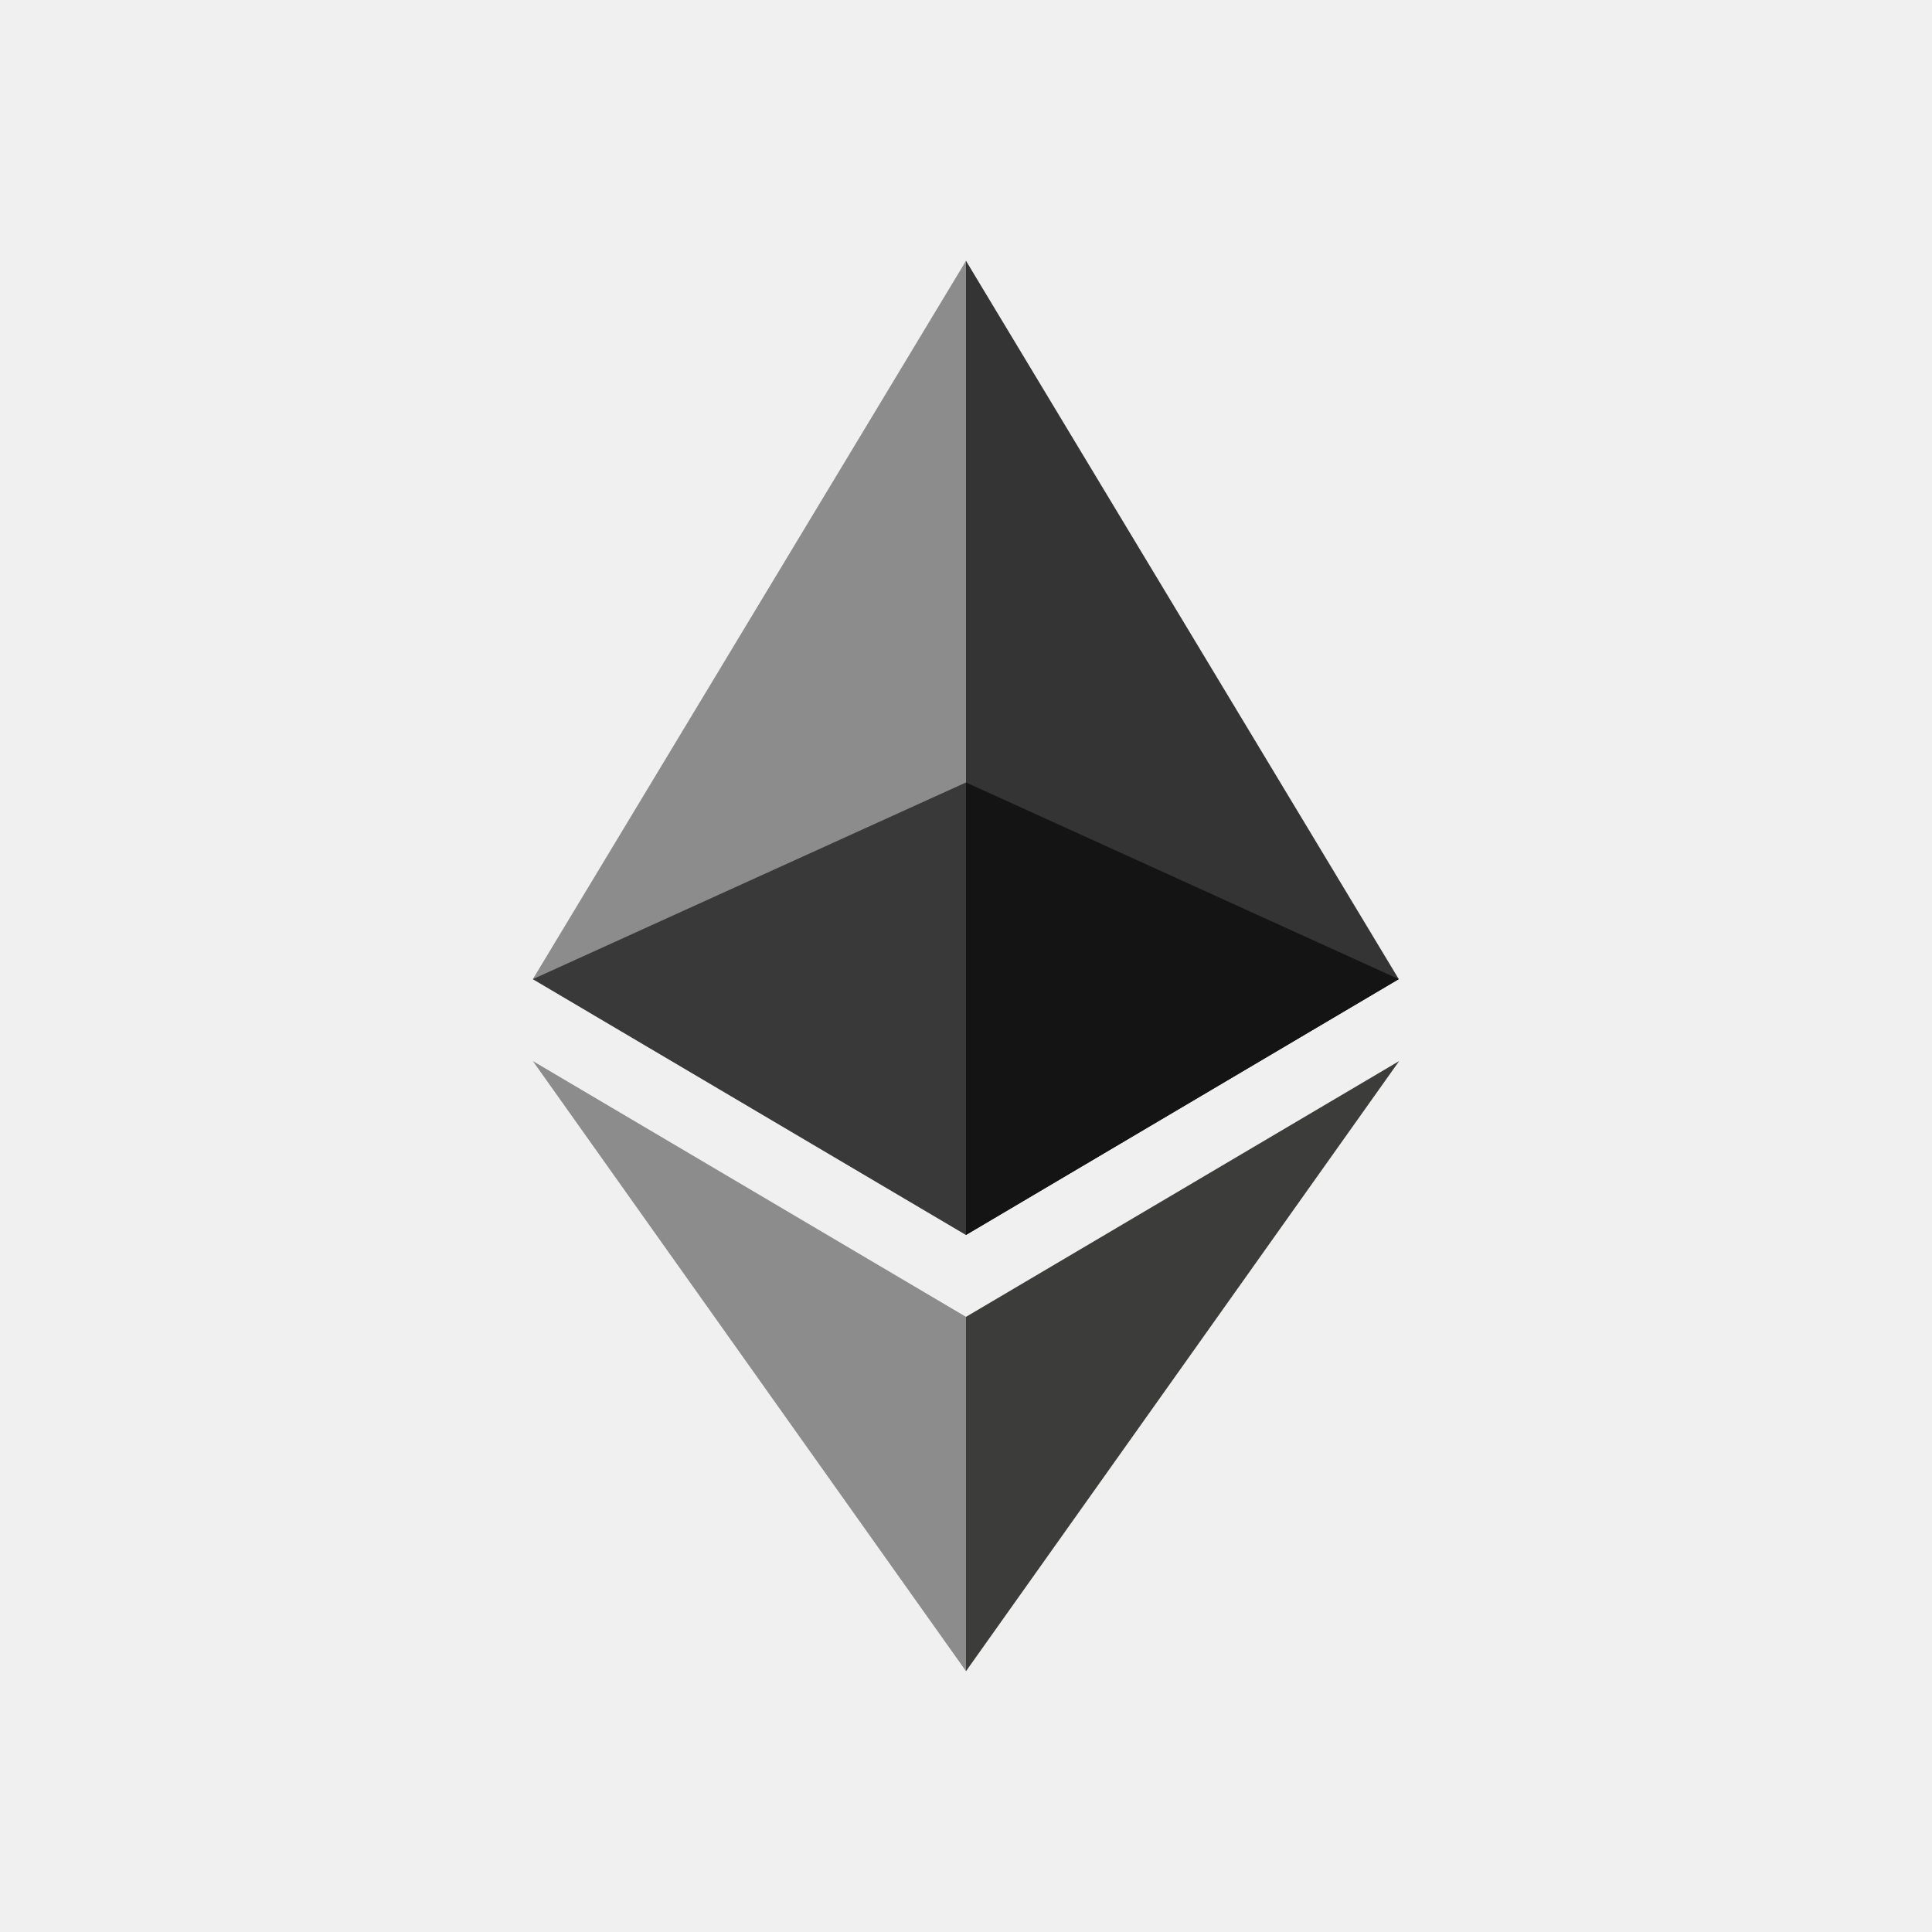
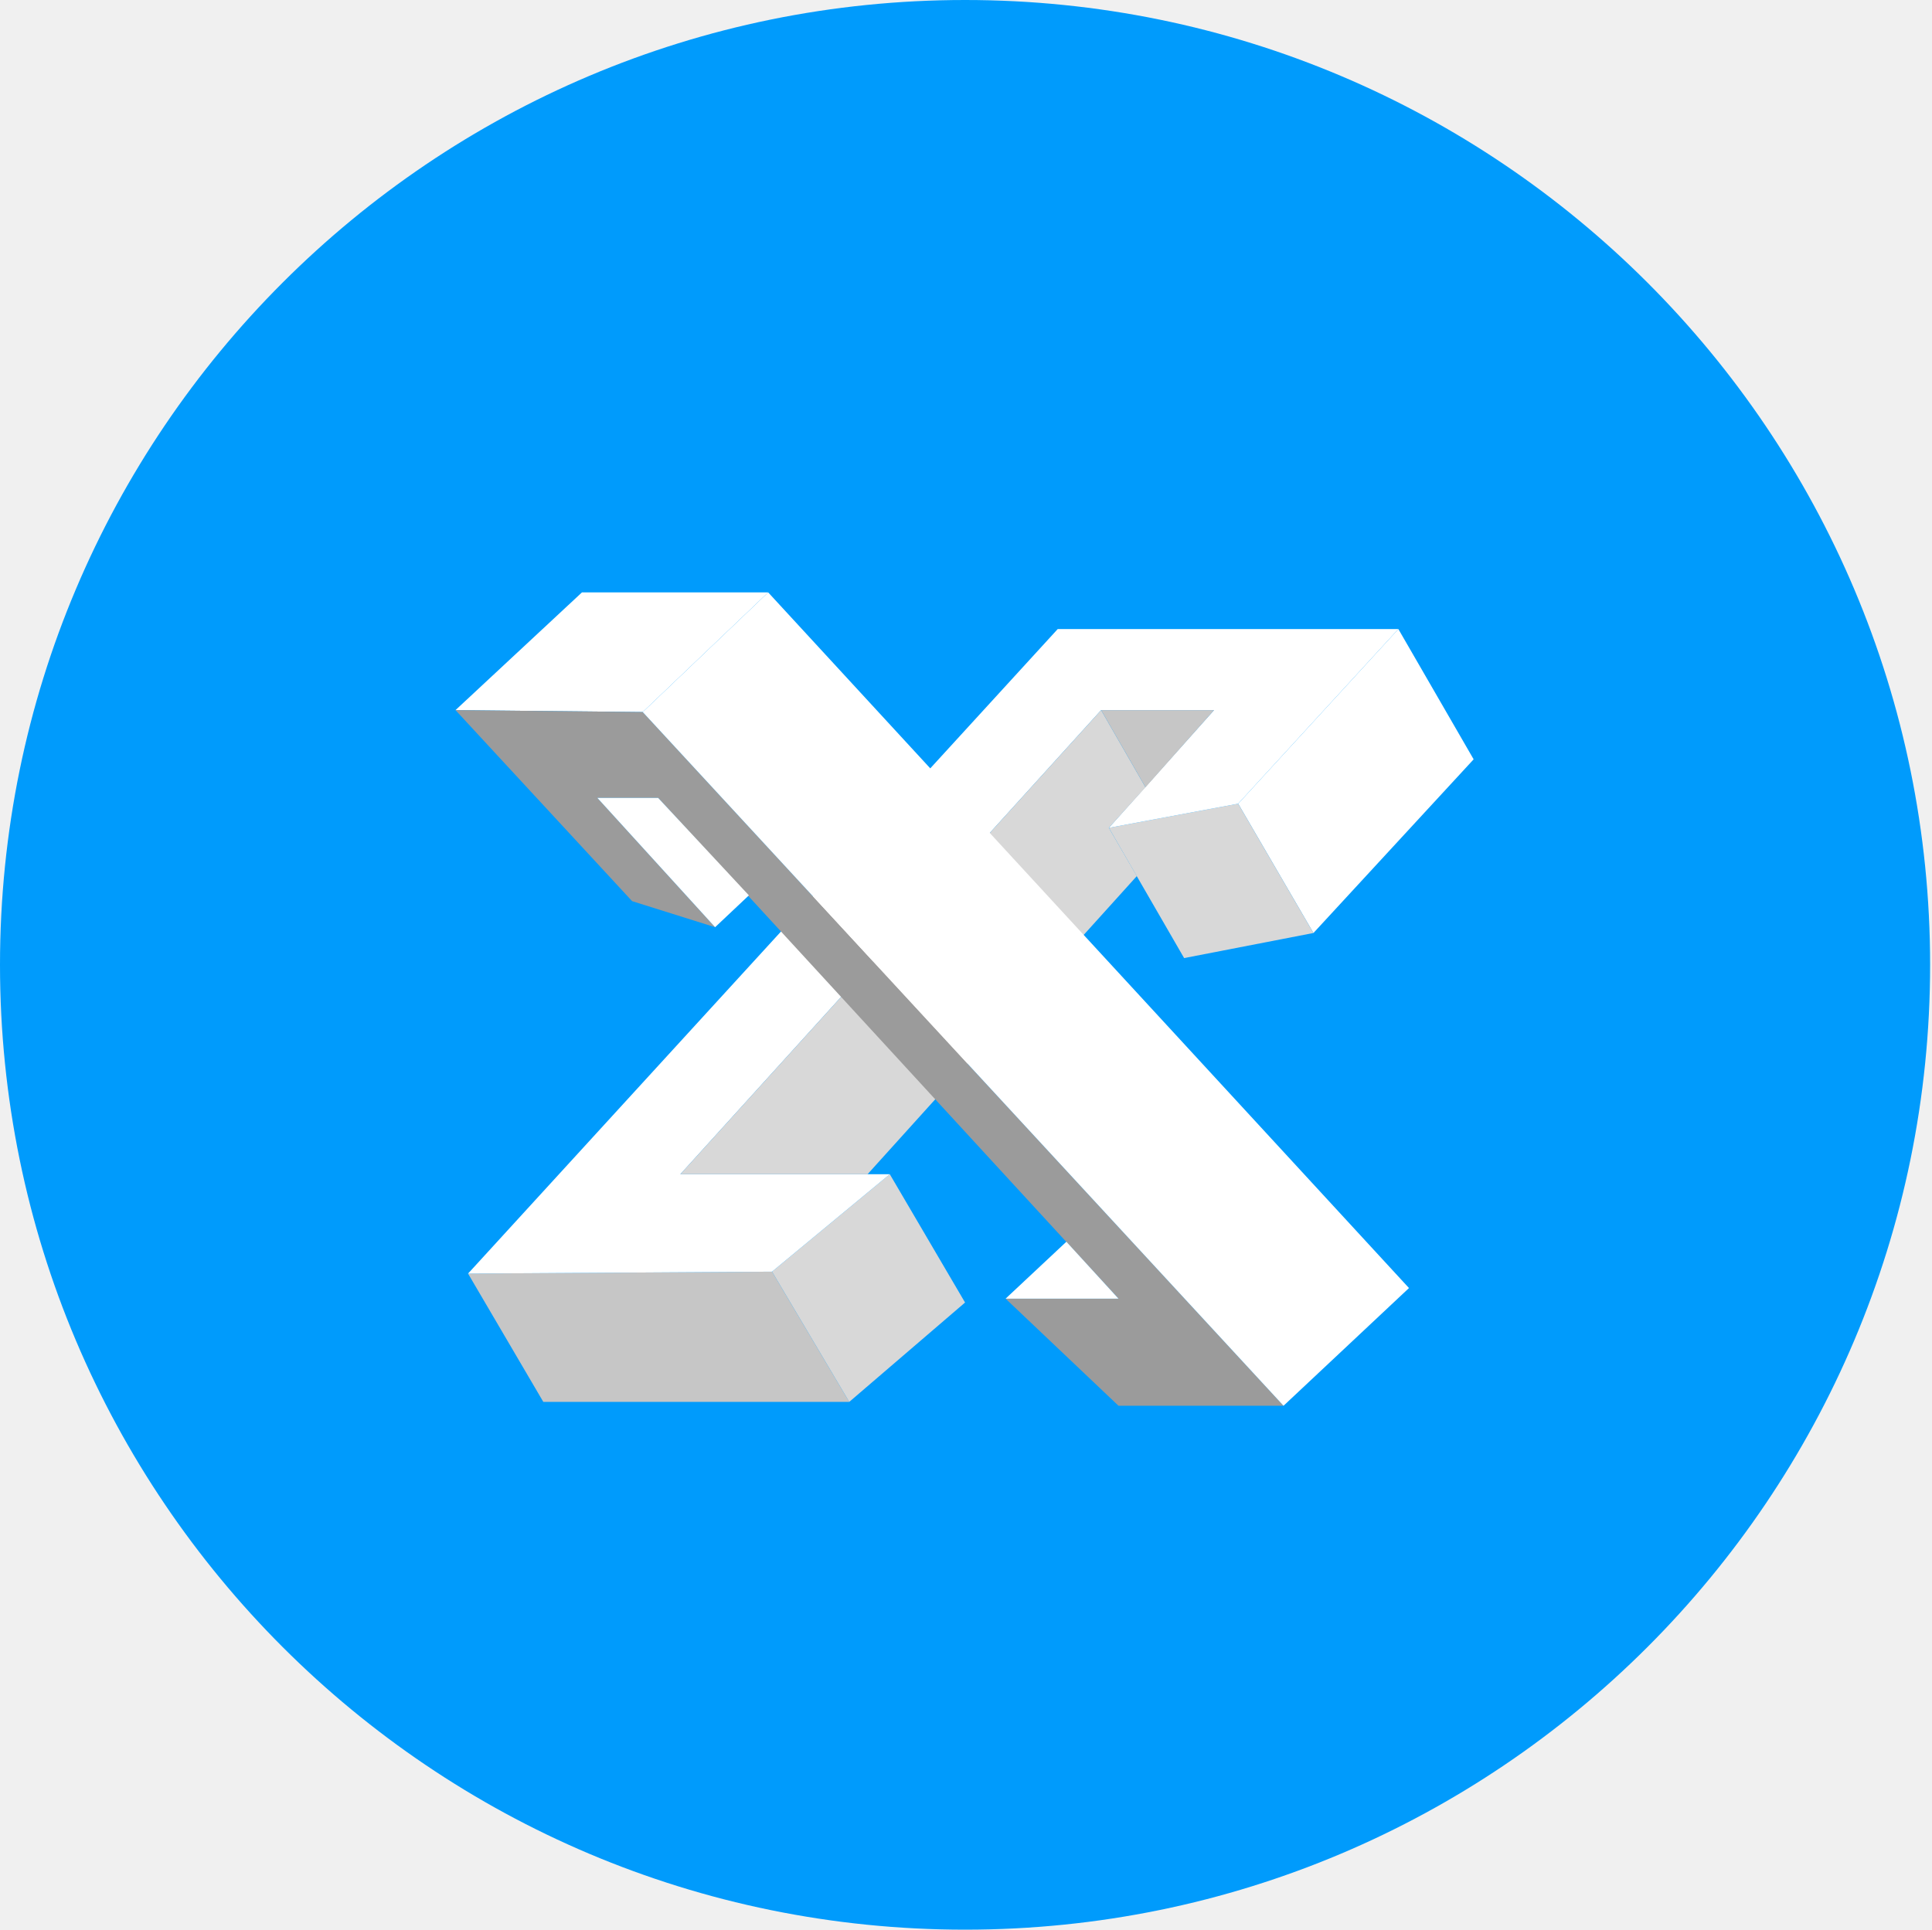
- <svg xmlns="http://www.w3.org/2000/svg" version="1.1" id="Layer_1" x="0px" y="0px" viewBox="0 0 500 500" style="enable-background:new 0 0 500 500;" xml:space="preserve">
-   <style type="text/css">
- 	.st0{fill:#343434;}
- 	.st1{fill:#8C8C8C;}
- 	.st2{fill:#3C3C3B;}
- 	.st3{fill:#141414;}
- 	.st4{fill:#393939;}
- </style>
-   <g id="XMLID_1_">
-     <polygon id="XMLID_2_" class="st0" points="250,67.5 247.5,75.8 247.5,317.2 250,319.6 362,253.4  " />
-     <polygon id="XMLID_3_" class="st1" points="250,67.5 137.9,253.4 250,319.6 250,202.5  " />
-     <polygon id="XMLID_4_" class="st2" points="250,340.8 248.6,342.5 248.6,428.5 250,432.5 362.1,274.6  " />
-     <polygon id="XMLID_5_" class="st1" points="250,432.5 250,340.8 137.9,274.6  " />
-     <polygon id="XMLID_6_" class="st3" points="250,319.6 362,253.4 250,202.5  " />
-     <polygon id="XMLID_7_" class="st4" points="137.9,253.4 250,319.6 250,202.5  " />
-   </g>
+ <svg xmlns="http://www.w3.org/2000/svg" t="1578467893631" class="icon" viewBox="0 0 1025 1024" version="1.1" p-id="6658" width="200.195" height="200">
+   <defs>
+     <style type="text/css" />
+   </defs>
+   <path d="M512 512m-512 0a512 512 0 1 0 1024 0 512 512 0 1 0-1024 0Z" fill="#009BFC" p-id="6659" />
+   <path d="M248.32 675.84l39.936 68.096h162.304l-40.96-69.12z" fill="#C6C6C6" p-id="6660" />
+   <path d="M472.064 623.104l-62.464 51.712 40.96 69.12 61.44-52.736z" fill="#D8D8D8" p-id="6661" />
+   <path d="M656.896 426.496l84.992-92.672 39.936 69.12-84.992 92.16z" fill="#FFFFFF" p-id="6662" />
+   <path d="M588.288 439.296l68.608-12.8 39.936 68.608-68.608 13.312z" fill="#D8D8D8" p-id="6663" />
+   <path d="M472.064 623.104H360.96l223.232-246.272h59.904l-55.808 62.464 68.608-12.8 84.992-92.672h-180.736L248.32 675.84l161.28-1.024z" fill="#FFFFFF" p-id="6664" />
+   <path d="M603.136 464.896l-142.848 158.208H360.96l223.232-246.272 23.552 40.96-19.456 21.504z" fill="#D8D8D8" p-id="6665" />
+   <path d="M644.096 376.832h-59.904l23.552 40.96z" fill="#C6C6C6" p-id="6666" />
+   <path d="M308.736 314.368L241.664 376.832l99.328 1.024 66.56-63.488z" fill="#FFFFFF" p-id="6667" />
+   <path d="M379.392 492.032l-44.032-13.824L241.664 376.832l99.328 1.024 339.968 368.128h-87.552L533.504 689.152h59.904L349.184 423.424h-32.256z" fill="#9B9B9B" p-id="6668" />
+   <path d="M407.552 314.368l-66.56 63.488 339.968 368.128 66.56-62.464zM316.928 423.424H349.184l48.128 51.712-17.92 16.896zM533.504 689.152h59.904l-27.648-30.208z" fill="#FFFFFF" p-id="6669" />
</svg>
